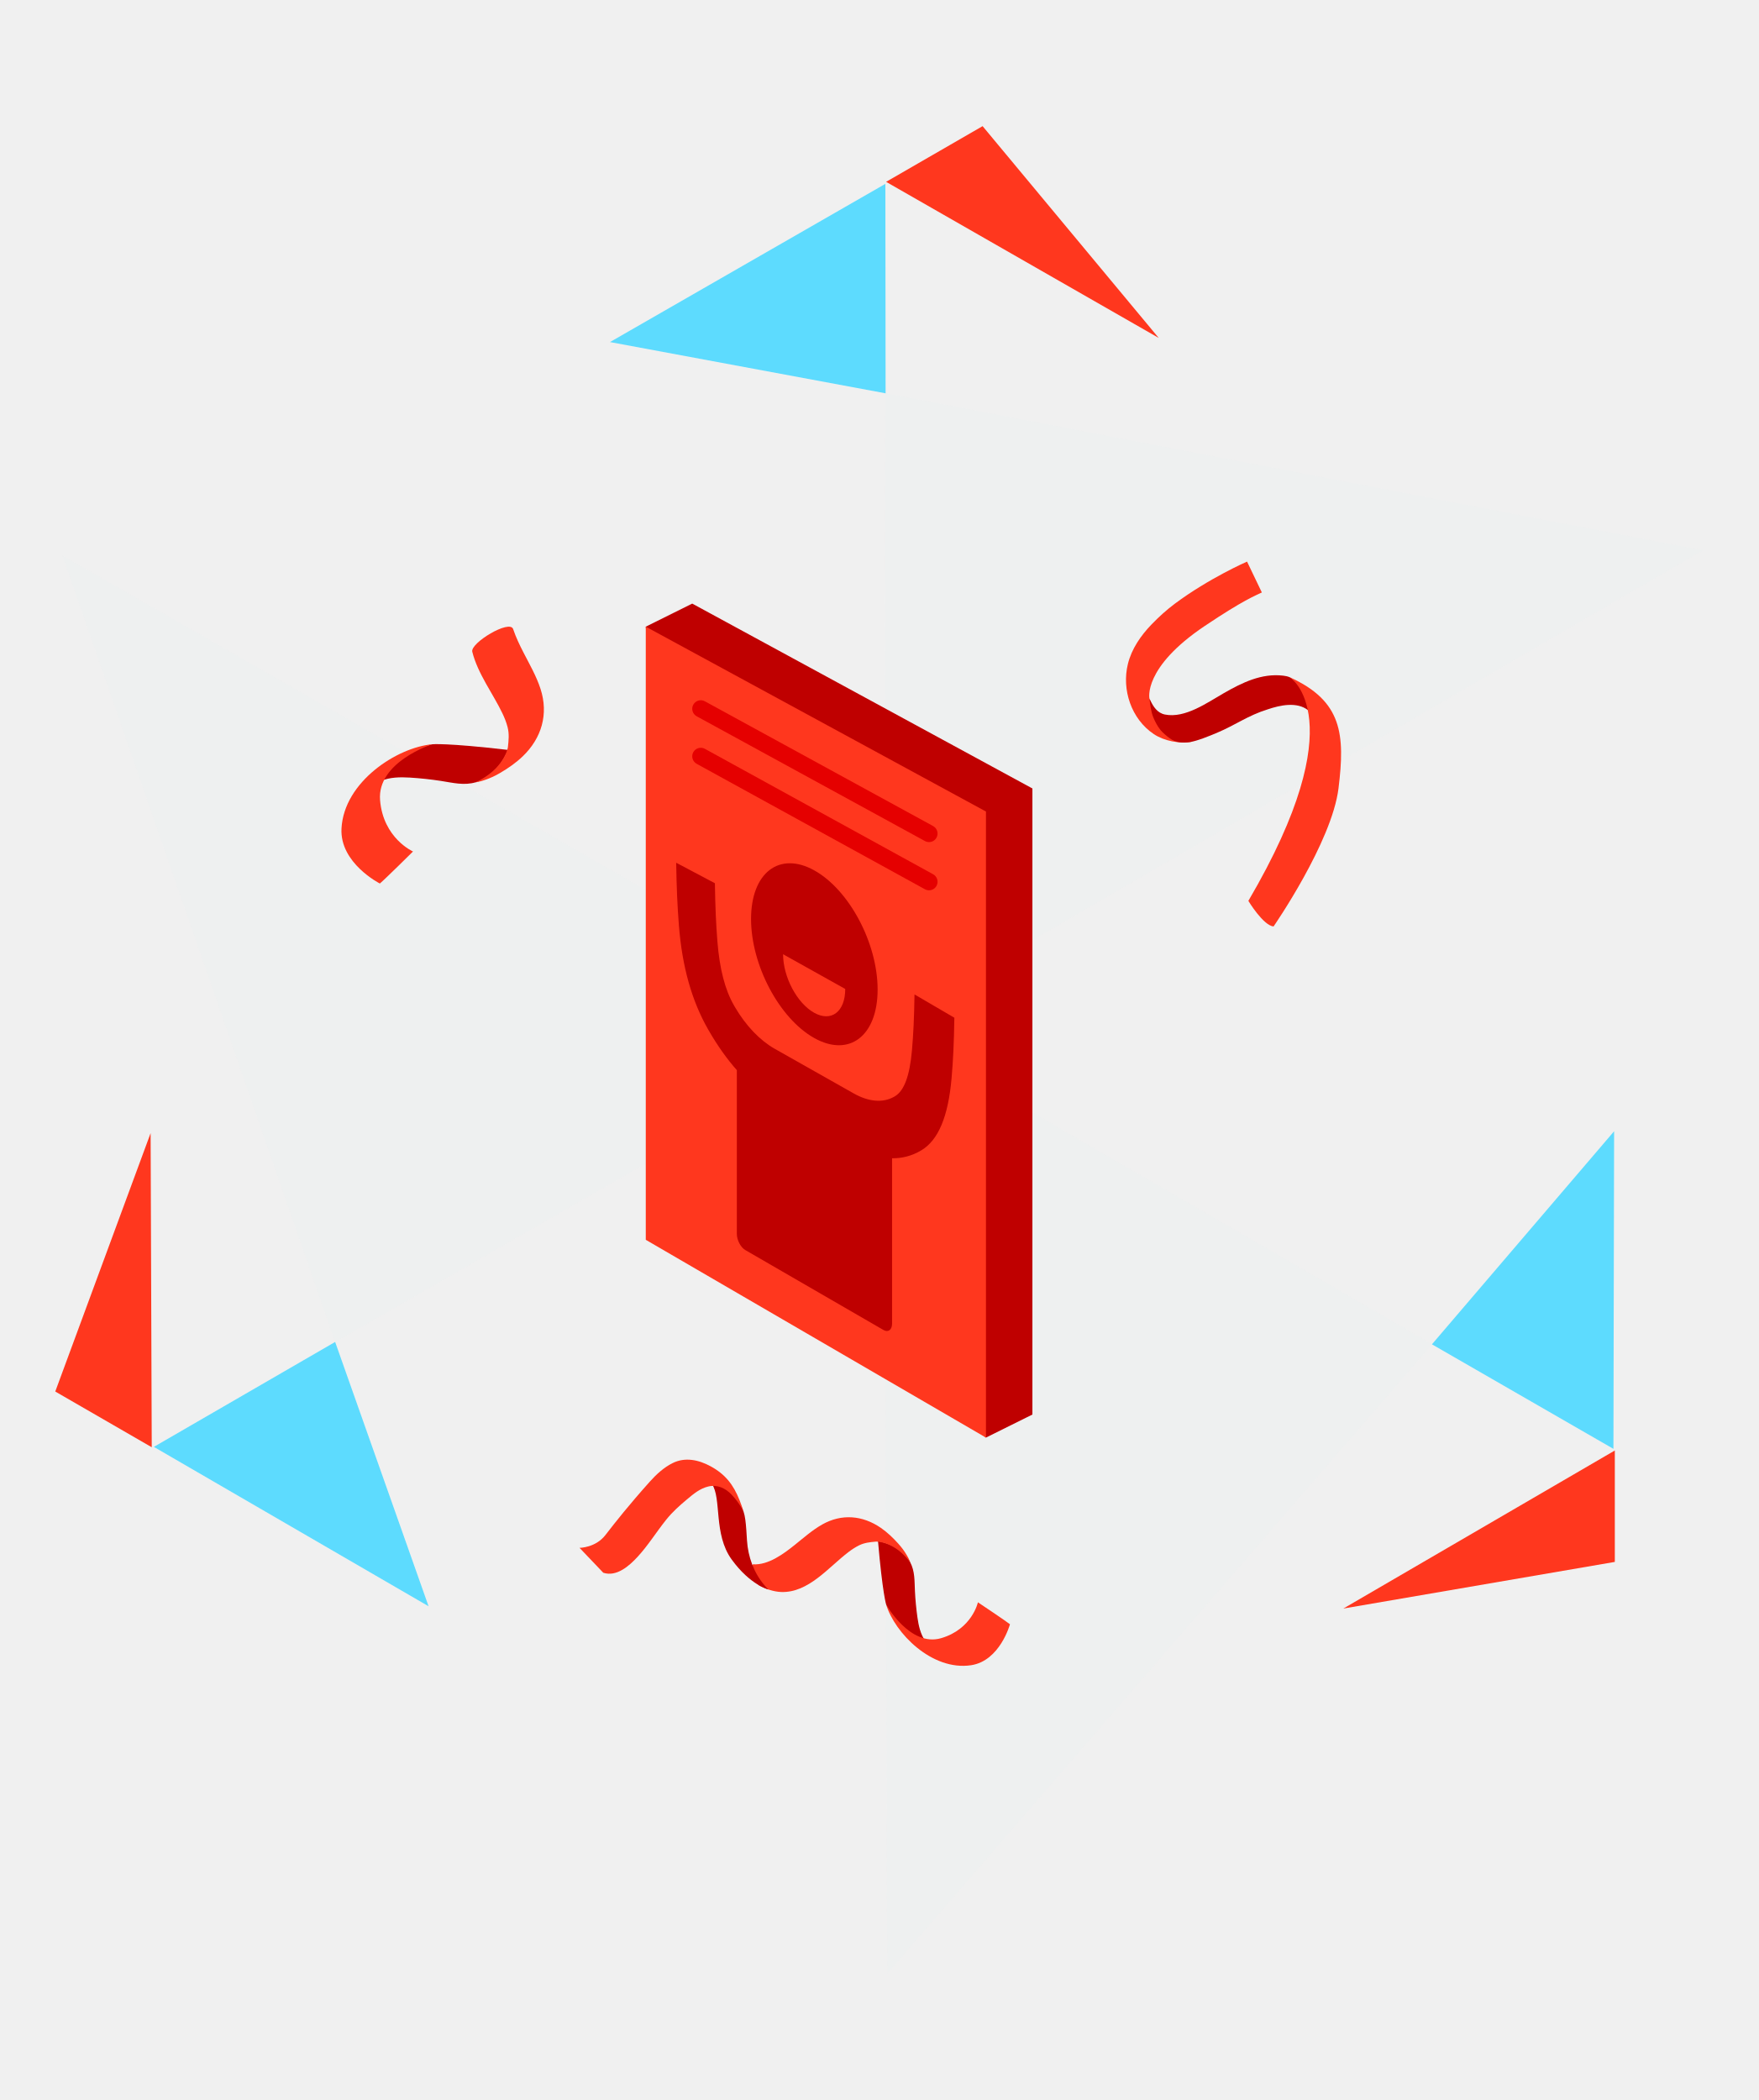
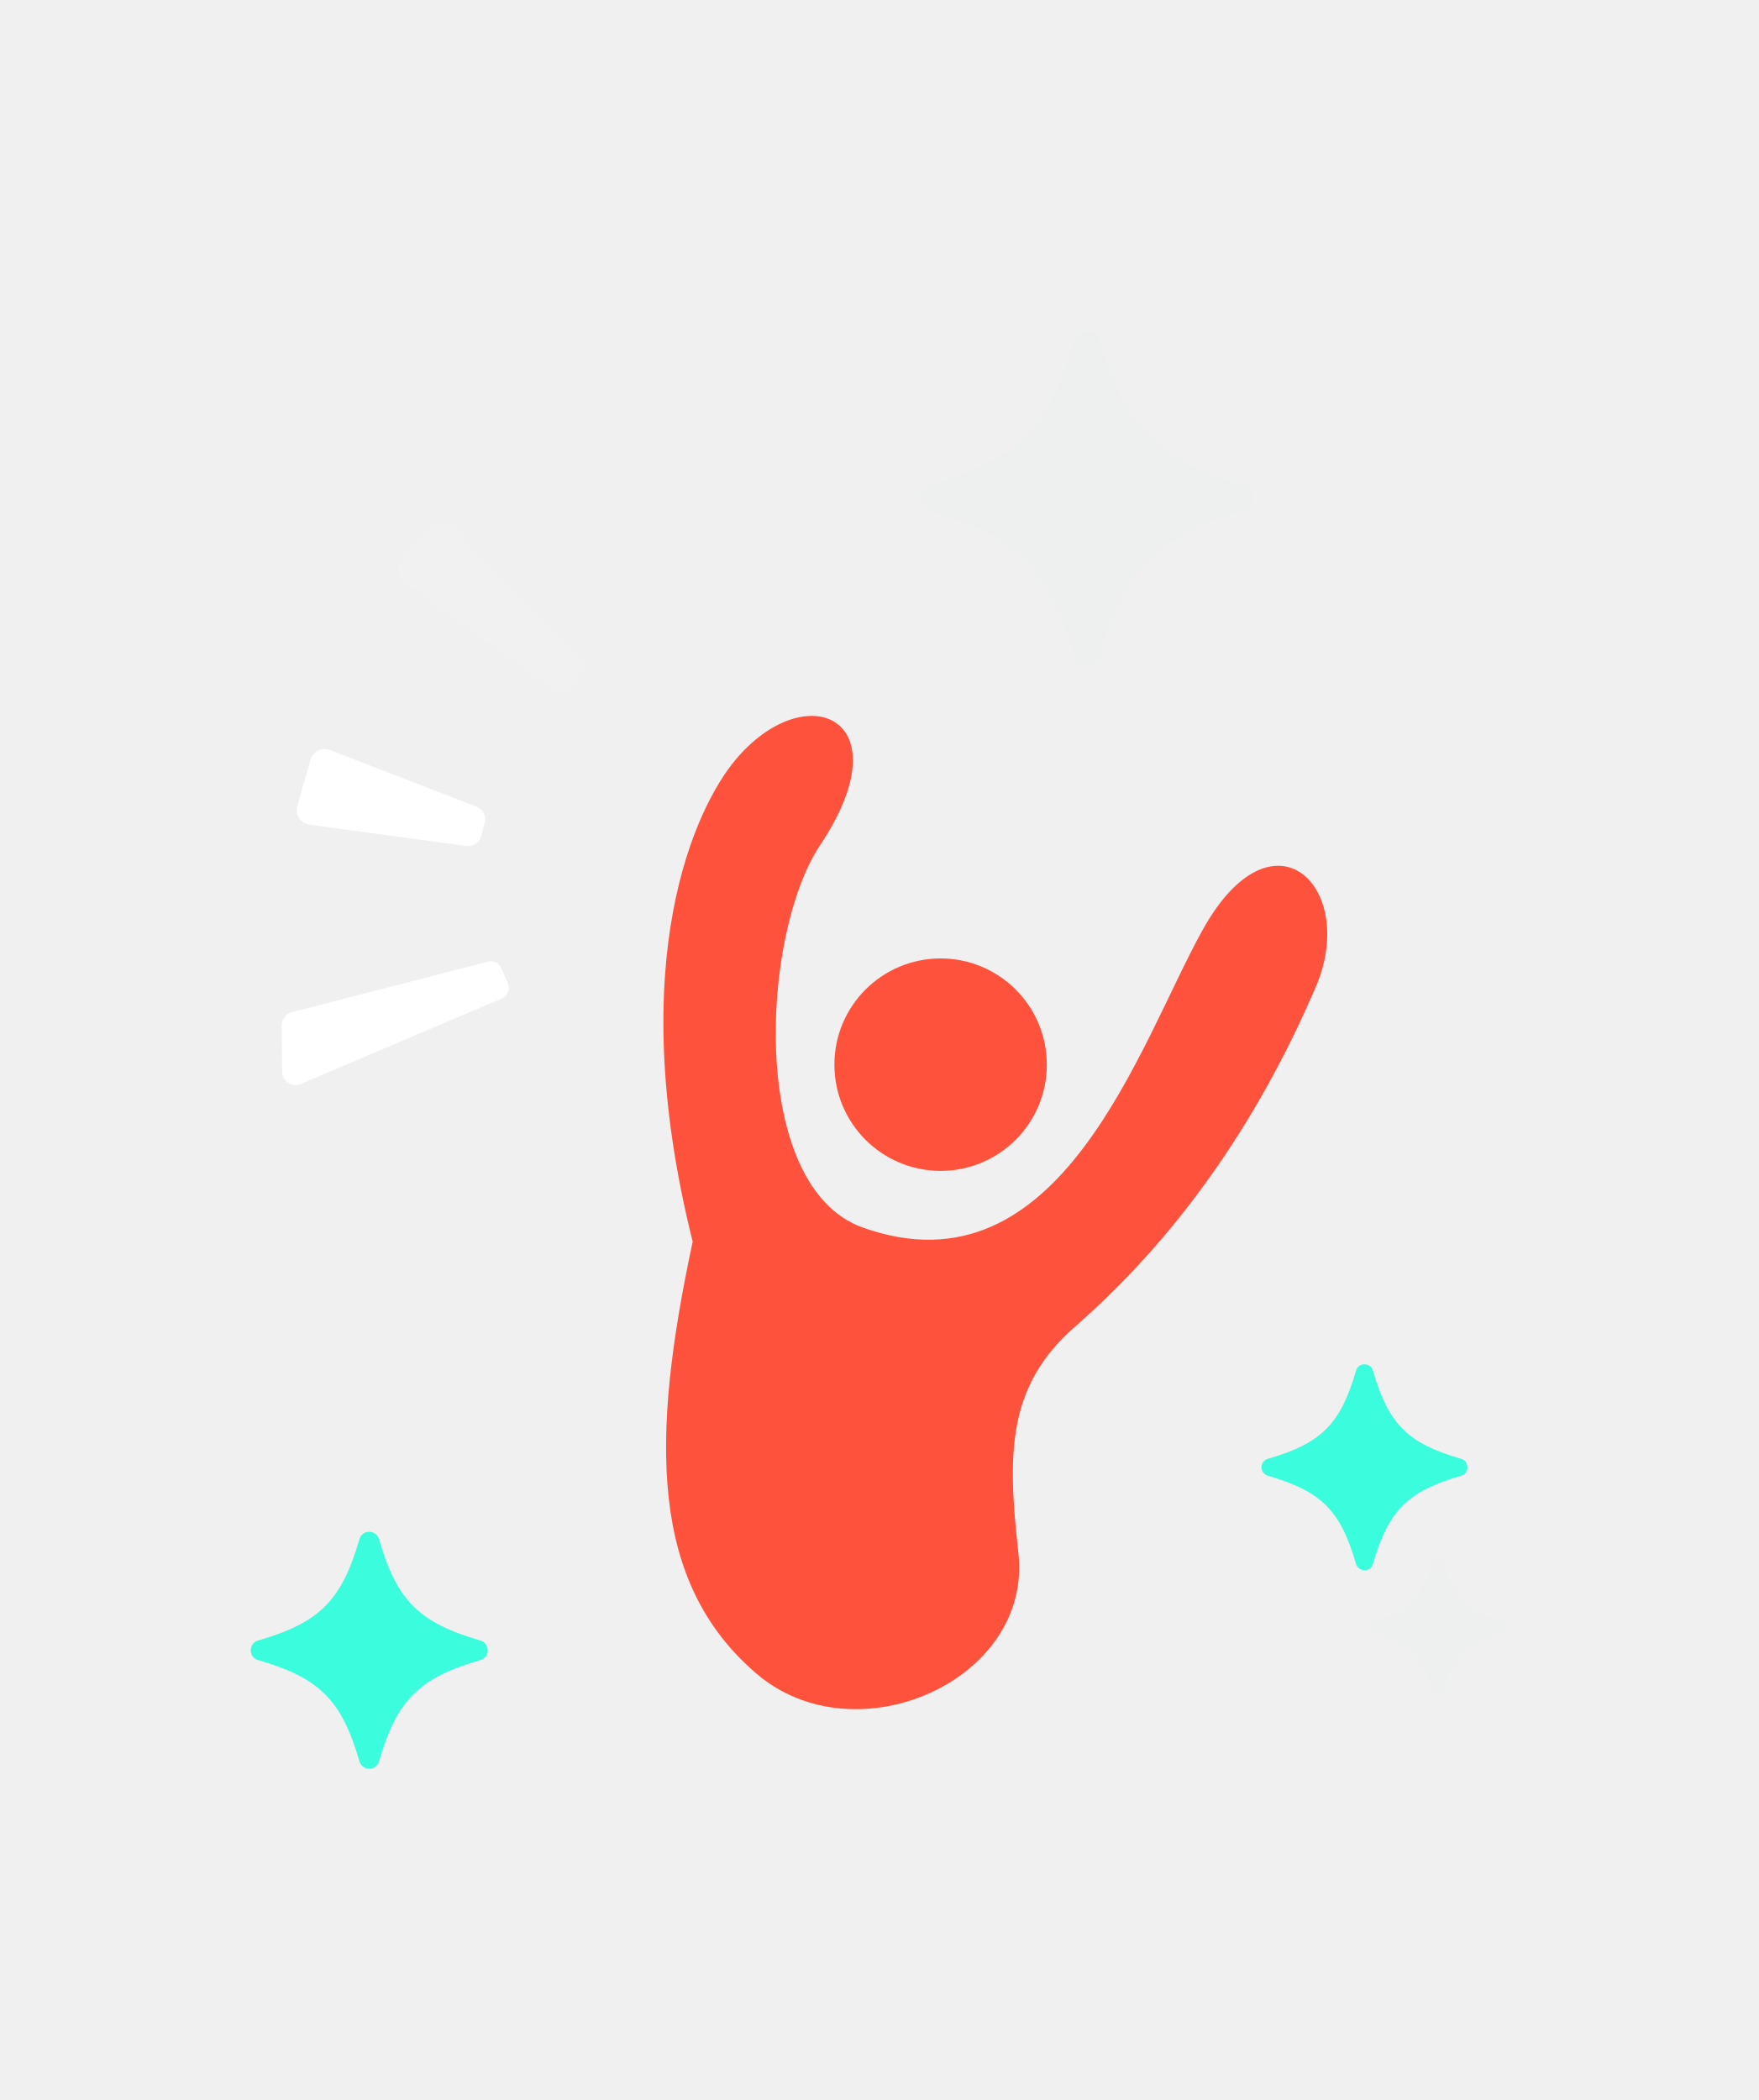
<svg xmlns="http://www.w3.org/2000/svg" width="350" height="418" viewBox="0 0 350 418" fill="none">
-   <path opacity="0.08" d="M176 204.326L285.09 267.571L176.589 392.892L176 204.326Z" fill="#DCECEE" />
-   <path d="M267.379 320.178L321.418 310.895V288.719L267.379 320.178Z" fill="#FF371E" />
-   <path d="M285.017 267.584L321.143 288.392L321.277 225.173L285.017 267.584Z" fill="#5DDBFE" />
-   <path opacity="0.08" d="M176 204.326L176.224 78.231L339 109.536L176 204.326Z" fill="#DCECEE" />
-   <path d="M230.637 67.266L195.577 25.108L176.374 36.194L230.637 67.266Z" fill="#FF371E" />
-   <path d="M176.271 78.287L176.228 36.594L121.41 68.087L176.271 78.287Z" fill="#5DDBFE" />
-   <path opacity="0.08" d="M176 204.326L66.683 267.18L12.402 110.56L176 204.326Z" fill="#DCECEE" />
-   <path d="M29.98 225.543L11 276.98L30.203 288.07L29.98 225.543Z" fill="#FF371E" />
-   <path d="M66.708 267.111L30.62 287.997L85.305 319.722L66.708 267.111Z" fill="#5DDBFE" />
-   <path d="M205.493 156.941L137.783 120.144L128.538 124.738L137.783 242.19L196.249 286.15L205.493 281.56V156.941Z" fill="#BF0000" />
-   <path d="M196.249 286.151L128.538 246.781V124.738L196.249 161.532V286.151Z" fill="#FF371E" />
-   <path d="M174.684 196.97C174.684 206.223 169.009 210.529 162.041 206.602C155.097 202.691 149.492 192.096 149.492 182.916C149.492 173.736 155.097 169.391 162.041 173.228C169.014 177.083 174.684 187.717 174.684 196.97Z" fill="#BF0000" />
-   <path d="M182.027 197.937C181.954 202.596 181.803 205.831 181.515 209.096C181.072 214.117 179.975 217.093 178.16 218.19C178.082 218.238 178.005 218.285 177.927 218.328C175.699 219.576 172.851 219.296 169.934 217.648L154.186 208.748C151.303 207.118 148.494 204.214 146.309 200.497C146.232 200.368 146.154 200.235 146.081 200.101C144.3 196.995 143.229 192.84 142.794 187.389C142.515 183.845 142.368 180.485 142.295 175.805L134.591 171.727C134.668 176.725 134.827 180.347 135.133 184.223C135.782 192.431 137.684 199.194 140.949 204.911C142.872 208.275 144.803 210.912 146.662 213.007V245.597C146.662 246.836 147.423 248.286 148.352 248.824L175.841 264.727C176.787 265.274 177.562 264.702 177.562 263.454V230.55C179.463 230.575 181.438 230.137 183.408 228.954C186.767 226.932 188.729 222.26 189.4 214.663C189.719 211.075 189.878 207.569 189.959 202.575L182.023 197.937H182.027Z" fill="#BF0000" />
-   <path d="M155.867 189.94C155.867 194.457 158.629 199.667 162.04 201.581C165.46 203.5 168.239 201.383 168.239 196.849" fill="#FF371E" />
-   <path d="M184.913 177.211C184.638 177.211 184.354 177.143 184.096 177.001L138.664 152.033C137.843 151.581 137.542 150.549 137.993 149.723C138.445 148.901 139.477 148.6 140.303 149.052L185.735 174.02C186.556 174.471 186.857 175.504 186.406 176.33C186.096 176.893 185.515 177.211 184.913 177.211Z" fill="#E50000" />
-   <path d="M184.913 167.614C184.638 167.614 184.358 167.545 184.1 167.407L138.669 142.573C137.847 142.121 137.541 141.089 137.993 140.267C138.445 139.446 139.477 139.14 140.299 139.592L185.73 164.426C186.552 164.878 186.857 165.91 186.406 166.732C186.096 167.295 185.515 167.618 184.913 167.618V167.614Z" fill="#E50000" />
-   <path d="M248.218 111.785C248.218 111.785 240.686 115.067 233.855 120.156C232.194 121.395 230.654 122.793 229.213 124.286C227.066 126.51 225.242 129.152 224.502 132.15C223.229 137.295 225.195 143.128 229.639 146.109C231.704 147.494 234.754 148.084 237.227 147.636L230.796 142.861L229.97 142.165L228.791 139.05C228.791 139.05 227.411 132.911 239.787 124.605C247.526 119.412 249.909 118.543 251.161 117.928C251.161 117.928 248.218 111.794 248.218 111.789V111.785Z" fill="#FF371E" />
-   <path d="M228.787 139.046C228.981 140.366 229.054 141.558 229.574 142.827C229.944 143.73 230.413 144.582 231.011 145.335C231.403 145.825 232.332 146.604 232.844 146.97C234.065 147.843 235.352 147.912 236.823 147.71C238.238 147.516 240.858 146.441 242.166 145.89C246.029 144.264 248.33 142.44 252.348 141.188C254.8 140.362 258.138 139.622 260.375 141.373L261.261 138.908L257.454 135.32C257.325 135.204 256.882 134.873 256.714 134.804C256.284 134.623 255.854 134.542 255.428 134.49C251.118 133.965 247.238 135.88 243.603 137.962C240.316 139.842 235.894 143.033 231.876 142.225C230.37 141.924 229.566 140.668 228.955 139.394C228.908 139.295 228.804 139.158 228.787 139.05V139.046Z" fill="#BF0000" />
-   <path d="M248.477 179.315C248.477 179.315 251.436 184.219 253.492 184.412C253.492 184.412 265.094 167.652 266.419 156.924C267.744 146.191 267.177 139.544 256.715 134.804C256.715 134.804 269.839 142.878 248.481 179.315H248.477Z" fill="#FF371E" />
-   <path d="M174.761 306.744C174.761 306.744 179.278 307.397 181.145 310.912C182.134 312.77 182.009 314.663 182.113 316.724C182.199 318.466 182.366 320.204 182.607 321.933C182.831 323.534 183.214 325.314 184.182 326.648C184.814 327.517 181.532 326.128 179.579 324.2C177.794 322.445 176.387 319.399 176.387 319.399C176.387 319.399 175.66 317.163 174.761 306.739V306.744Z" fill="#BF0000" />
-   <path d="M176.387 319.403C176.387 319.403 181.14 327.878 187.322 326.076C193.499 324.273 194.648 318.935 194.648 318.935C194.648 318.935 200.227 322.66 201.027 323.305C201.027 323.305 199.04 330.601 193.271 331.461C185.485 332.623 178.09 325.03 176.391 319.403H176.387Z" fill="#FF371E" />
-   <path d="M181.192 311.006C180.861 310.163 180.65 309.819 180.469 309.522C179.949 308.649 179.463 307.995 178.783 307.242C177.738 306.085 176.598 304.992 175.316 304.11C171.685 301.615 167.512 301.258 163.636 303.456C161.666 304.575 159.958 306.098 158.19 307.513C155.949 309.307 152.92 311.565 149.888 311.372L148.73 312.589L151.006 315.527C152.327 316.25 153.931 316.818 155.441 316.882C160.913 317.115 164.935 311.914 168.91 308.915C169.573 308.412 170.261 307.956 171.014 307.586C172.089 307.066 173.143 306.962 174.348 306.855C174.348 306.855 177.987 306.696 181.192 311.006Z" fill="#FF371E" />
-   <path d="M141.68 295.352C141.68 295.352 142.187 295.339 142.23 295.344C142.742 295.387 143.241 295.546 143.702 295.765C145.276 296.509 146.511 297.951 147.341 299.452C147.973 300.592 148.167 301.22 148.352 302.51C148.52 303.676 148.61 305.492 148.687 306.666C148.898 309.897 150.06 313.089 152.176 315.562C152.417 315.846 152.671 316.117 152.938 316.38C152.938 316.38 149.328 315.498 145.642 310.426C141.951 305.354 143.689 298.243 141.684 295.352H141.68Z" fill="#BF0000" />
-   <path d="M115.349 308.094C115.349 308.094 118.545 308.094 120.506 305.547C122.468 303.005 125.161 299.589 129.342 294.917C130.637 293.472 132.134 292.091 133.885 291.222C136.367 289.987 139.056 290.568 141.431 291.854C144.347 293.438 145.969 295.502 147.195 298.587C147.466 299.266 147.737 300.019 147.991 300.832C147.367 299.624 146.541 298.466 145.603 297.486C144.373 296.195 142.747 295.455 140.957 295.89C139.301 296.29 138.023 297.374 136.763 298.428C135.244 299.701 133.855 300.931 132.607 302.489C130.654 304.919 129.015 307.603 126.895 309.896C125.243 311.682 122.735 313.918 120.081 313.054L115.353 308.094H115.349Z" fill="#FF371E" />
-   <path d="M101.113 149.267C101.113 149.267 99.276 154.36 94.747 155.698C92.351 156.403 90.183 155.81 87.76 155.44C85.713 155.126 83.652 154.906 81.587 154.777C79.673 154.661 77.514 154.678 75.733 155.487C74.571 156.016 76.972 152.532 79.673 150.716C82.138 149.06 86.018 148.148 86.018 148.148C86.018 148.148 88.793 147.834 101.122 149.271L101.113 149.267Z" fill="#BF0000" />
-   <path d="M86.01 148.145C86.01 148.145 75.028 151.655 75.651 159.269C76.275 166.879 82.207 169.486 82.207 169.486C82.207 169.486 76.55 175.087 75.608 175.861C75.608 175.861 67.598 171.813 67.973 164.9C68.472 155.574 79.063 148.777 86.01 148.145Z" fill="#FF371E" />
-   <path d="M94.631 155.732C95.689 155.547 96.137 155.384 96.528 155.246C97.664 154.85 98.546 154.442 99.582 153.831C101.174 152.893 102.714 151.826 104.048 150.544C107.812 146.918 109.218 142.151 107.588 137.122C106.758 134.563 105.394 132.218 104.168 129.827C103.463 128.45 102.688 126.867 102.138 125.219C101.475 123.232 93.577 127.985 94.003 129.723C95.066 134.051 98.171 138.151 99.987 141.958C100.413 142.848 100.783 143.756 101.028 144.719C101.381 146.092 101.247 147.344 101.088 148.772C101.088 148.772 100.404 153.043 94.635 155.741L94.631 155.732Z" fill="#FF371E" />
+   <path opacity="0.08" d="M247.471 101.868C230.253 106.863 224.083 113.019 219.088 130.251C218.295 132.984 214.416 132.984 213.623 130.251C208.628 113.034 202.473 106.863 185.24 101.868C182.493 101.075 182.493 97.197 185.24 96.389C202.458 91.394 208.628 85.238 213.623 68.006C214.416 65.258 218.295 65.258 219.088 68.006C224.083 85.224 230.238 91.394 247.471 96.389C250.203 97.182 250.203 101.06 247.471 101.868Z" fill="#DCECEE" />
+   <path d="M290.807 293.746C280.171 296.831 276.366 300.636 273.281 311.272C272.796 312.962 270.401 312.962 269.902 311.272C266.817 300.636 263.012 296.831 252.376 293.746C250.672 293.261 250.672 290.866 252.376 290.367C263.012 287.282 266.817 283.477 269.902 272.841C270.387 271.136 272.781 271.136 273.281 272.841C276.366 283.477 280.171 287.282 290.807 290.367C292.497 290.852 292.497 293.246 290.807 293.746Z" fill="#39FDDC" />
+   <path d="M95.61 330.432C83.373 333.987 78.995 338.365 75.44 350.602C74.881 352.541 72.119 352.541 71.546 350.602C67.991 338.365 63.613 333.987 51.376 330.432C49.422 329.873 49.422 327.111 51.376 326.539C63.613 322.983 67.991 318.605 71.546 306.368C72.105 304.414 74.867 304.414 75.44 306.368C78.995 318.605 83.373 322.983 95.61 326.539C97.549 327.097 97.549 329.859 95.61 330.432Z" fill="#39FDDC" />
+   <path opacity="0.08" d="M299.243 325.041C292.073 327.127 289.503 329.683 287.417 336.867C287.079 337.998 285.463 337.998 285.14 336.867C283.053 329.698 280.497 327.127 273.313 325.041C272.182 324.703 272.182 323.087 273.313 322.749C280.482 320.663 283.053 318.106 285.14 310.923C285.477 309.791 287.094 309.791 287.417 310.923C289.503 318.092 292.059 320.663 299.243 322.749C300.374 323.087 300.374 324.703 299.243 325.041Z" fill="#DCECEE" />
+   <path d="M99.828 192.762L101.077 195.759C101.562 196.919 101.018 198.271 99.857 198.756L59.898 215.753C58.12 216.502 56.166 215.21 56.152 213.285L56.078 204.103C56.078 202.869 56.901 201.782 58.106 201.473L97.14 191.41C98.256 191.131 99.402 191.704 99.843 192.762" fill="white" />
+   <path d="M96.49 163.73L95.785 166.419C95.447 167.726 94.184 168.564 92.847 168.387L61.614 164.156C59.851 163.921 58.705 162.173 59.19 160.454L61.805 151.214C62.275 149.554 64.067 148.657 65.668 149.289L94.874 160.572C96.138 161.057 96.843 162.423 96.49 163.745" fill="white" />
+   <path opacity="0.08" d="M90.085 104.91L115.383 131.398C116.118 132.162 116.206 133.337 115.618 134.204L113.797 136.907C113.091 137.965 111.652 138.214 110.623 137.48L80.654 115.928C79.199 114.885 78.95 112.828 80.11 111.462L85.546 105.042C86.721 103.661 88.837 103.588 90.085 104.91Z" fill="white" />
+   <path d="M187.222 233.058C198.901 233.058 208.363 223.597 208.363 211.918C208.363 200.238 198.901 190.777 187.222 190.777C175.543 190.777 166.082 200.238 166.082 211.918C166.082 223.597 175.543 233.058 187.222 233.058Z" fill="#FF523D" />
+   <path d="M146.337 151.306C138.683 160.487 123.786 190.765 137.875 247.149C129.413 286.609 129.369 314.963 150.553 333.121C170.283 350.03 205.527 334.531 202.706 309.16C200.502 289.342 200.399 275.944 213.989 264.059C236.539 244.329 251.671 220.294 261.911 196.407C270.373 176.677 253.448 159.768 239.36 185.124C226.74 207.836 211.168 258.417 171.708 244.329C149.025 236.234 151.347 186.079 163.246 168.215C180.156 142.844 160.426 134.382 146.337 151.306Z" fill="#FF523D" />
</svg>
